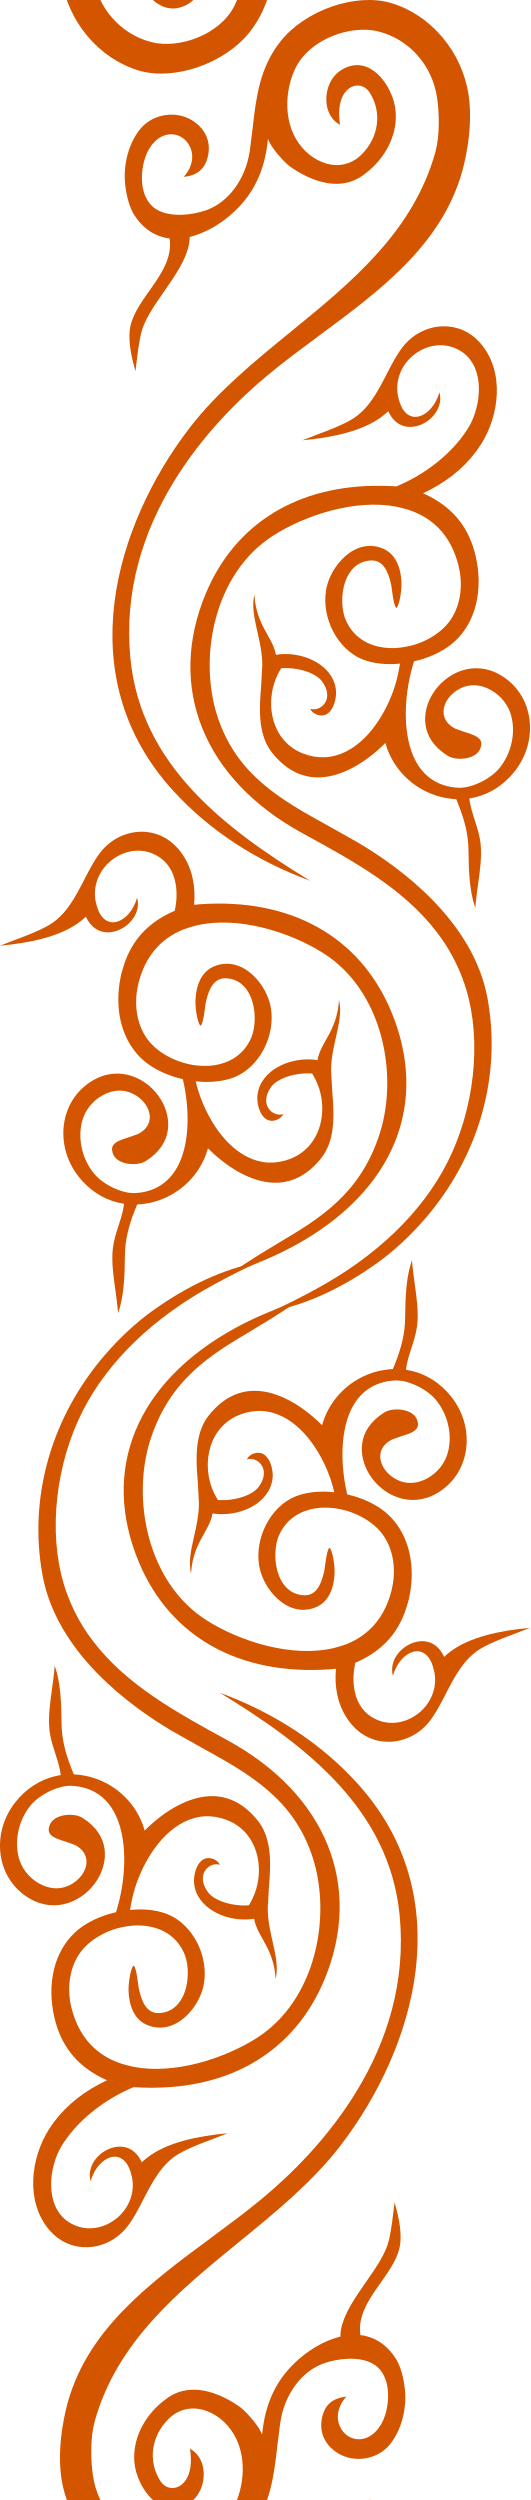
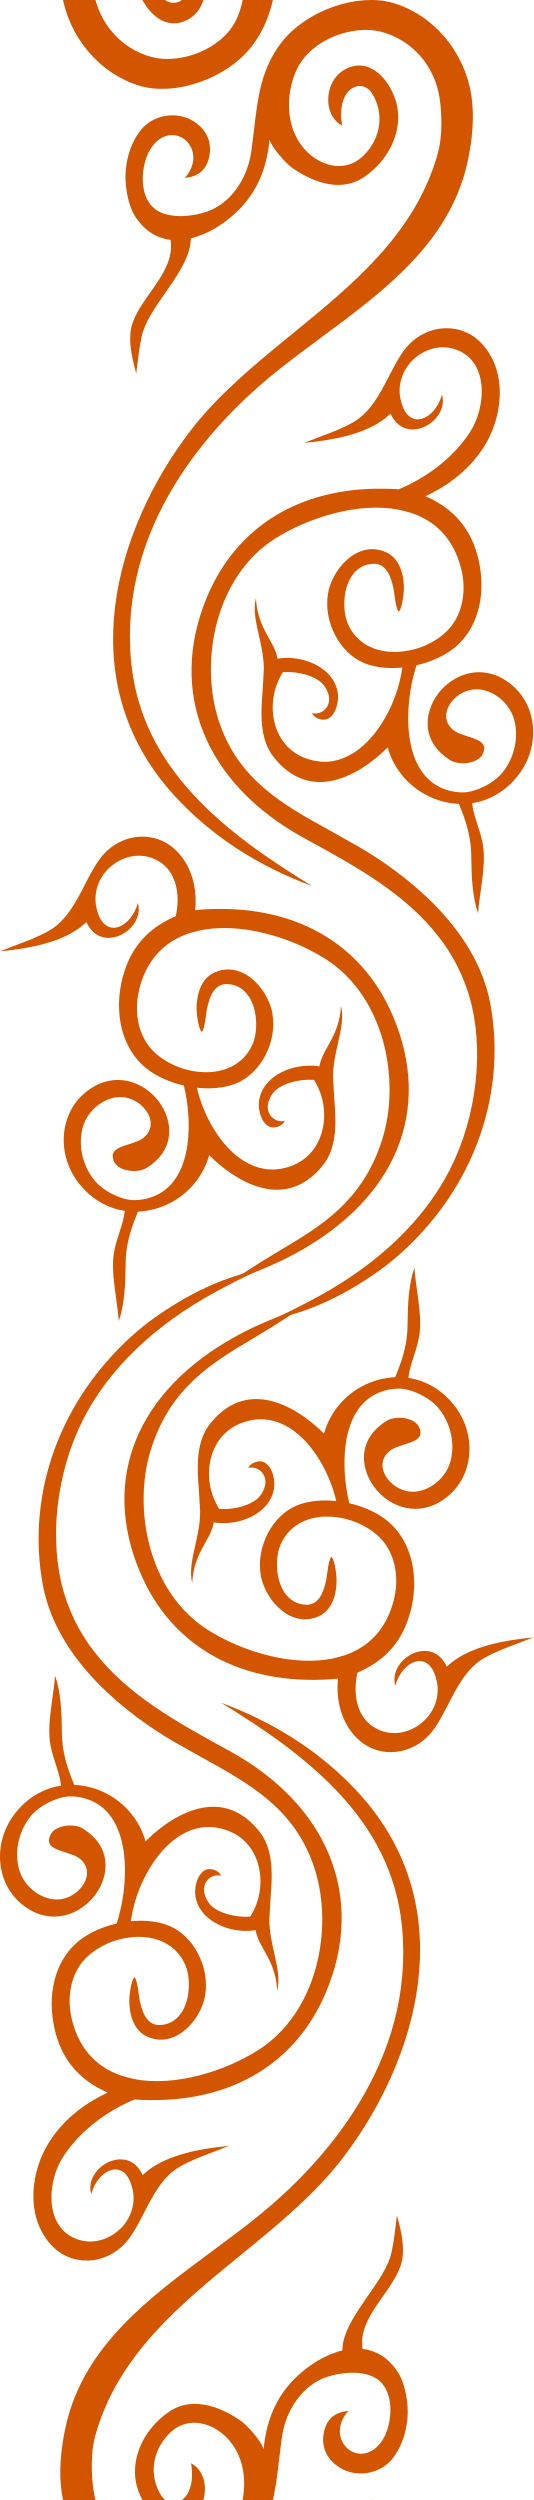
- <svg xmlns="http://www.w3.org/2000/svg" viewBox="0 0 1.8 8.49">
+ <svg xmlns="http://www.w3.org/2000/svg" viewBox="0 0 1.8 8.44">
  <defs>
    <g id="art">
      <g id="layer1" transform="translate(-78.55319,-75.5359)">
        <g id="g1312" style="fill:#d45500" transform="matrix(0.00238726,0,0,0.00238726,90.31082,75.22072)">
          <g id="g837-15-3" transform="matrix(-0.9000025,0,0,-0.9000025,-1211.598,1000.727)" style="fill:#d45500">
            <path d="m 1972.231,752.471 a 391.86,391.86 0 0 1 -9.965,-4.04 c -0.212,-3.743 -0.586,-7.535 -1.165,-11.299 a 120.733,120.733 0 0 0 -2.472,-13.227 c -10.099,-39.173 -38.305,-70.183 -74.66,-83.947 a 114.278,114.278 0 0 0 -10.551,-3.425 c 2.719,-2.719 5.304,-5.445 7.818,-8.157 30.021,-32.775 47.055,-68.439 46.596,-99.568 -0.367,-27.132 -13.474,-51.129 -38.99,-71.376 -25.078,-19.901 -59.823,-20.487 -90.585,-18.474 l -14.562,1.109 -32.81,1.822 c -19.004,0.085 -36.497,-3.919 -53.432,-7.761 -21.723,-4.908 -40.826,-9.145 -58.876,-4.604 18.1,0.614 35.748,5.565 53.714,15.085 l 8.573,4.739 c 7.796,4.414 15.431,8.658 23.46,11.497 3.136,1.109 6.448,2.027 9.732,2.606 -0.523,3.22 -0.946,6.504 -1.059,9.852 -1.031,19.216 3.7,39.752 13.722,55.868 7.387,11.794 20.699,26.384 42.259,29.06 10.177,1.292 25.762,-1.561 34.548,-9.357 4.216,-3.701 6.384,-8.157 6.434,-13.143 0,-7.429 -4.16,-14.972 -9.887,-17.768 -0.297,-0.169 -0.494,-0.254 -0.734,-0.374 2.585,7.74 -0.756,17.231 -8.065,22.599 -9.463,6.956 -22.62,5.523 -35.162,-3.792 -12.606,-9.449 -19.95,-31.921 -20.988,-52.443 a 100.437,100.437 0 0 1 0.042,-10.925 c 0.085,-0.417 0.085,-0.826 0.085,-1.201 3.552,-2.182 7.133,-4.209 10.89,-5.967 a 109.158,109.158 0 0 1 13.439,-5.318 c 18.644,-5.734 38.884,-6.363 57.591,-1.109 25.226,7.048 43.99,23.827 52.98,47.203 8.905,23.206 7.754,46.094 -3.34,67.987 -20.953,41.193 -71.2,67.824 -108.798,78.495 -0.784,0.254 -1.476,0.494 -2.224,0.671 -2.768,0.777 -5.522,1.321 -8.248,1.977 0.41,-3.51 0.664,-6.963 0.826,-10.445 0.784,-18.623 -1.61,-36.645 -7.797,-51.617 -16.003,-38.502 -64.816,-63.905 -108.883,-56.652 -25.685,4.251 -51.702,22.351 -63.29,44.004 -8.256,15.409 -8.948,31.695 -1.977,47.118 12.041,26.716 46.716,28.291 57.062,28.107 14.35,-0.233 34.682,-4.28 36.2,-8.15 -1.645,-2.479 -10.975,-4.788 -27.867,-6.857 l -7.38,-1.066 c -12.86,-2.797 -39.745,-8.736 -39.781,-30.543 0,-14.717 6.751,-26.97 19.534,-35.423 21.518,-14.188 55.374,-14.188 74.462,-6.109 25.854,11.024 41.61,34.103 44.244,64.95 0.452,5.699 0.332,11.455 -0.085,17.224 -0.205,3.418 -0.664,6.843 -1.2,10.233 a 123.162,123.162 0 0 1 -6.674,24.477 112.061,112.061 0 0 1 -5.982,13.206 c -7.952,15.205 -18.877,28.319 -31.949,36.73 -17.316,11.13 -38.884,16.236 -61.391,14.922 -4.167,-0.254 -8.361,-0.706 -12.57,-1.363 a 144.659,144.659 0 0 1 -10.678,-2.182 c -41.723,-10.551 -70.296,-34.555 -84.978,-71.334 -1.144,-2.881 -2.062,-5.897 -3.001,-8.821 a 150.888,150.888 0 0 1 -3.185,-11.377 c -15.53,-65.769 10.275,-147.929 44.039,-201.029 59.357,-93.389 191.262,-118.537 284.524,-88.855 96.178,30.642 134.935,95.726 172.427,158.741 l 19.781,32.57 a 1146.315,1146.315 0 0 0 28.538,43.298 c -0.664,-1.737 -1.328,-3.475 -1.935,-5.198 -11.095,-29.647 -22.521,-60.324 -41.398,-94.829 -85.719,-156.792 -224.334,-213.734 -370.695,-152.343 -118.049,49.526 -178.685,158.614 -168.875,301.353 0.254,3.291 0.622,6.624 0.911,9.972 -3.383,-0.282 -6.716,-0.537 -10.063,-0.621 -28.404,-0.819 -56.645,6.765 -78.919,26.144 -17.726,15.424 -27.118,36.525 -26.462,59.498 0.742,24.654 12.818,47.817 33.107,63.481 11.984,9.273 26.631,16.779 42.055,24.738 28.157,14.52 57.231,29.477 72.852,56.899 9.562,16.787 16.356,35.254 23.037,53.114 2.853,7.797 5.946,15.664 9.075,23.495 -4.209,-45.268 -13.764,-96.058 -39.166,-127.972 a 77.33,77.33 0 0 0 -6.808,-7.797 50.374,50.374 0 0 0 8.99,-5.078 c 9.852,-7.048 15.296,-16.497 15.826,-27.909 0.862,-19.83 -13.609,-40.656 -32.853,-47.252 a 36.574,36.574 0 0 0 -22.062,-0.657 c 5.198,1.363 10.099,3.312 14.47,5.657 16.412,8.729 26.186,23.008 24.371,35.452 -0.911,6.278 -4.993,14.145 -17.691,19.795 -3.538,1.532 -7.952,2.924 -13.079,4.082 -0.523,0.127 -0.989,0.282 -1.61,0.417 -26.13,5.268 -53.177,-6.342 -68.813,-29.64 -15.085,-22.479 -15.741,-49.604 -1.638,-70.748 15.791,-23.834 45.346,-29.936 73.347,-26.518 3.842,0.487 7.719,1.151 11.511,2.02 1.723,3.997 3.496,7.917 5.473,11.659 18.637,36.214 47.083,59.413 86.171,70.423 2.676,0.784 5.191,1.695 7.994,2.302 2.217,0.537 4.456,0.953 6.638,1.412 11.716,2.267 23.171,3.383 34.35,3.34 a 218.204,218.204 0 0 0 10.621,-0.367 c 33.079,-2.316 62.301,-14.894 82.803,-36.702 13.107,-13.976 23.001,-33.227 29.272,-54.088 0.989,-3.552 1.97,-7.175 2.797,-10.805 a 233.903,233.903 0 0 1 10.883,-2.345 c 43.057,-8.376 93.558,-7.874 128.064,11.038 18.46,10.148 30.932,24.993 36.906,43.418 1.243,3.715 2.196,7.535 2.924,11.539 0.664,4.011 1.158,8.121 1.271,12.415 0.177,5.402 -0.607,11.13 -1.998,16.829 a 87.711,87.711 0 0 1 -1.907,6.095 c -5.445,16.412 -15.904,32.125 -26.186,40.734 -24.569,20.706 -60.282,27.832 -88.89,17.733 -16.829,-5.89 -31.666,-20.12 -38.707,-37.097 -5.77,-14.018 -5.692,-28.164 0.417,-40.868 7.747,-16.25 22.683,-27.238 37.062,-27.288 11.335,-0.085 20.946,6.596 26.928,18.707 l 5.176,14.527 c 3.093,10.176 6.645,21.815 13.616,25.31 3.093,1.617 7.055,1.518 11.991,-0.162 8.086,-2.804 12.168,-10.261 14.195,-15.953 4.16,-11.843 3.206,-27.302 -2.217,-35.953 -27.916,-44.696 -69.971,-40.734 -97.598,-23.834 -33.474,20.452 -55.162,65.395 -29.392,108.233 14.053,23.368 36.822,39.032 64.032,44.067 30.289,5.565 62.167,-2.507 87.4,-22.351 21.229,-16.652 35.247,-38.298 41.101,-62.132 0.791,-3.256 1.398,-6.554 1.907,-9.816 3.333,0.417 6.631,0.96 9.845,1.645 8.7,1.893 16.942,4.583 25.07,7.217 11.504,3.701 23.383,7.549 36.08,8.948 20.777,2.26 43.333,-0.953 65.176,-3.997 12.21,-1.688 24.569,-3.418 36.857,-4.28 -25.36,-8.983 -56.355,-10.558 -89.907,-10.805 -25.953,-0.085 -48.636,-6.236 -71.977,-15.353 z" fill="#e0bc9c" p-id="2705" id="path822-9-1" style="fill:#d45500" />
            <path d="m 607.303,329.092 c 11.998,9.273 26.596,16.815 42.012,24.731 28.156,14.513 57.266,29.527 72.845,56.899 9.569,16.822 16.412,35.254 23.065,53.114 a 1099.705,1099.705 0 0 0 9.103,23.495 C 750.133,442.057 740.557,391.309 715.162,359.353 a 96.835,96.835 0 0 0 -6.843,-7.797 57.175,57.175 0 0 0 9.018,-5.064 c 9.823,-6.97 15.303,-16.532 15.805,-27.874 0.855,-19.873 -13.573,-40.649 -32.825,-47.245 a 35.734,35.734 0 0 0 -22.062,-0.657 c 5.148,1.314 10.099,3.291 14.435,5.6 16.405,8.785 26.214,23.051 24.399,35.416 -0.946,6.349 -5.028,14.272 -17.683,19.795 -3.538,1.603 -7.959,2.966 -13.037,4.124 -0.586,0.127 -1.066,0.325 -1.645,0.452 -26.137,5.24 -53.184,-6.384 -68.848,-29.689 -15.092,-22.464 -15.755,-49.555 -1.695,-70.79 25.6,-38.425 87.111,-30.875 119.85,-10.932 33.863,20.572 64.406,55.543 84.815,95.783 a 274.714,274.714 0 0 1 8.333,18.1 428.696,428.696 0 0 0 -0.876,24.032 c -1.688,130.818 58.502,230.478 169.786,277.186 148.423,62.252 293.662,3.884 379.141,-152.336 l 1.9,-3.46 c 42.217,-77.231 85.628,-156.269 154.024,-208.67 3.467,-2.634 6.942,-5.318 10.565,-7.874 a 283.556,283.556 0 0 1 81.433,-39.42 c 81.878,-24.442 189.157,-12.535 273.337,30.43 78.551,40.12 147.406,111.68 199.27,207.017 a 1177,1177 0 0 1 35.197,69.71 c -10.876,-54.675 -36.278,-110.281 -76.313,-166.241 -18.46,-25.812 -42.337,-51.659 -69.053,-74.787 -98.671,-85.592 -225.739,-121.877 -348.527,-99.653 -122.689,22.14 -207.406,137.915 -246.953,204.955 l -25.607,45.43 c -41.723,75.656 -81.058,147.11 -175.182,177.081 -93.177,29.738 -225.146,4.583 -284.531,-88.848 -32.606,-51.369 -57.923,-129.992 -45.515,-194.595 0.579,-3.015 1.363,-5.946 2.147,-8.905 1.476,-6.024 3.256,-11.963 5.523,-17.698 14.682,-36.808 43.255,-60.762 84.978,-71.327 30.635,-7.662 61.475,-3.538 84.639,11.384 13.446,8.651 24.498,22.14 32.577,37.803 1.349,2.691 2.67,5.282 3.87,7.994 a 122.244,122.244 0 0 1 8.573,31.843 c 0.459,3.369 0.904,6.758 1.109,10.148 0.169,4.689 0.127,9.428 -0.24,14.096 -2.599,30.875 -18.354,53.877 -44.244,64.929 -19.039,8.079 -52.93,8.079 -74.385,-6.102 -12.811,-8.453 -19.576,-20.699 -19.576,-35.416 0.042,-21.808 26.878,-27.782 39.781,-30.6 l 7.422,-1.031 c 16.864,-2.104 26.158,-4.414 27.832,-6.843 -1.568,-3.87 -21.885,-7.917 -36.193,-8.171 -10.36,-0.155 -45.077,1.412 -57.111,28.128 -6.921,15.416 -6.257,31.702 1.984,47.083 11.624,21.681 37.641,39.788 63.326,43.99 44.039,7.302 92.901,-18.1 108.89,-56.652 6.024,-14.513 8.404,-31.913 7.832,-49.964 a 175.634,175.634 0 0 0 -0.671,-10.233 c 3.474,0.544 6.893,1.165 10.318,1.822 5.812,1.151 11.624,2.387 17.436,3.997 37.888,10.268 89.724,37.182 111.037,79.152 11.13,21.892 12.246,44.774 3.34,68.036 -8.905,23.333 -27.704,40.07 -52.937,47.16 -18.757,5.24 -39.004,4.576 -57.598,-1.193 a 103.883,103.883 0 0 1 -13.439,-5.24 110.084,110.084 0 0 1 -10.89,-5.982 c 0,-0.41 -0.028,-0.777 -0.028,-1.193 a 85.013,85.013 0 0 1 -0.127,-10.925 c 1.066,-20.537 8.361,-43.05 20.981,-52.45 12.535,-9.35 25.734,-10.756 35.212,-3.792 7.253,5.367 10.635,14.795 8.001,22.556 0.282,-0.092 0.537,-0.169 0.734,-0.332 5.777,-2.839 9.936,-10.353 9.887,-17.811 0,-4.951 -2.14,-9.4 -6.391,-13.143 -8.813,-7.712 -24.35,-10.6 -34.541,-9.322 -21.617,2.634 -34.88,17.224 -42.224,29.067 -10.085,16.116 -14.88,36.638 -13.813,55.854 0.219,3.298 0.537,6.596 1.081,9.852 a 60.833,60.833 0 0 0 -9.689,2.564 c -8.093,2.846 -15.664,7.126 -23.46,11.539 l -8.623,4.696 c -17.931,9.562 -35.614,14.484 -53.714,15.092 18.065,4.576 37.146,0.332 58.862,-4.576 16.984,-3.821 34.477,-7.789 53.481,-7.74 l 32.86,1.808 14.47,1.102 c 30.755,2.02 65.515,1.448 90.585,-18.46 25.522,-20.289 38.63,-44.286 39.039,-71.412 0.452,-31.08 -16.61,-66.751 -46.631,-99.526 a 299.658,299.658 0 0 0 -7.796,-8.171 121.75,121.75 0 0 0 10.558,-3.376 c 36.32,-13.813 64.561,-44.851 74.618,-84.024 1.116,-4.414 1.928,-8.828 2.557,-13.241 a 102.471,102.471 0 0 0 1.059,-11.257 375.914,375.914 0 0 1 10.021,-4.032 c 23.383,-9.11 46.016,-15.254 71.948,-15.381 33.531,-0.24 64.54,-1.808 89.921,-10.798 -12.323,-0.826 -24.654,-2.556 -36.942,-4.28 -21.765,-3.065 -44.315,-6.236 -65.141,-3.969 -12.698,1.363 -24.576,5.24 -36.031,8.955 -8.121,2.641 -16.419,5.318 -25.07,7.182 -3.263,0.699 -6.518,1.271 -9.859,1.681 a 100.387,100.387 0 0 0 -1.9,-9.802 c -5.904,-23.834 -19.915,-45.48 -41.108,-62.139 -25.268,-19.83 -57.097,-27.945 -87.4,-22.38 -27.253,5.064 -50.021,20.699 -64.074,44.117 -25.727,42.796 -4.04,87.732 29.435,108.226 27.584,16.9 69.724,20.812 97.591,-23.834 5.41,-8.658 6.349,-24.124 2.196,-35.946 -2.027,-5.734 -6.109,-13.114 -14.188,-15.918 -4.95,-1.766 -8.877,-1.808 -12.005,-0.24 -6.914,3.538 -10.466,15.127 -13.601,25.353 l -5.155,14.513 c -5.974,12.126 -15.544,18.806 -26.949,18.722 -14.4,-0.035 -29.279,-11.052 -37.118,-27.295 -6.059,-12.74 -6.179,-26.836 -0.332,-40.861 7.062,-17.027 21.857,-31.2 38.679,-37.146 28.665,-10.063 64.399,-2.924 88.933,17.719 10.226,8.665 20.699,24.329 26.186,40.748 0.664,2.062 1.313,4.11 1.85,6.13 1.448,5.699 2.232,11.384 2.069,16.794 -0.134,4.322 -0.621,8.404 -1.328,12.443 -0.699,3.997 -1.695,7.839 -2.846,11.546 -6.102,18.425 -18.46,33.269 -36.928,43.368 -39.915,21.935 -101.136,19.096 -147.569,6.476 a 194.136,194.136 0 0 1 -11.13,-3.256 180.012,180.012 0 0 0 -2.966,-11.412 c -6.229,-20.614 -16.123,-39.745 -29.195,-53.643 -30.543,-32.613 -80.804,-44.696 -134.328,-32.33 -42.987,9.95 -73.672,33.651 -93.629,71.751 -1.935,3.672 -3.785,7.458 -5.473,11.412 -1.864,-3.955 -3.799,-7.662 -5.734,-11.412 -17.811,-34.018 -41.532,-60.91 -71.122,-79.914 -45.649,-29.301 -115.486,-38.46 -160.669,0.826 -17.74,15.381 -27.09,36.532 -26.433,59.54 0.734,24.661 12.811,47.789 33.142,63.46 z" fill="#e0bc9c" p-id="2706" id="path824-5-5" style="fill:#d45500" />
            <path d="M 1099.253,759.066 C 883.295,780.175 725.218,631.335 650.254,540.714 629.146,515.234 608.538,487.318 588.539,460.32 515.856,362.058 440.687,260.484 317.214,231.572 277.638,222.3 240.033,219.863 208.621,224.524 140.337,234.743 81.878,283.938 63.191,347.058 c -16.652,56.158 11.511,136.517 61.433,175.471 41.68,32.528 87.993,37.853 136.997,43.453 l 35.098,4.414 c 44.971,6.561 81.991,33.976 94.293,69.886 7.083,20.812 11.292,53.064 -0.332,75.359 -13.905,26.56 -51.461,29.527 -80.395,20.988 -20.748,-6.059 -40.988,-22.097 -39.541,-44.194 0.523,-8.538 4.654,-16.49 11.582,-22.302 a 36.892,36.892 0 0 1 27.535,-8.538 c 10.395,1.073 20.254,6.017 28.051,13.319 -1.208,-15.007 -7.507,-30.134 -26.229,-36.525 -25.113,-8.531 -48.601,0 -62.916,22.916 -16.292,26.052 -10.261,62.909 13.446,82.21 22.387,18.227 56.327,27.394 88.643,23.757 18.799,-2.062 36.32,-7.302 46.843,-13.941 18.792,-11.914 30.671,-27.238 35.529,-45.6 0.41,-1.483 0.876,-2.931 1.158,-4.414 0.417,-1.97 0.572,-4.04 0.784,-6.137 a 64.689,64.689 0 0 1 10.141,-0.742 c 26.631,0.127 50.014,16.624 72.69,32.697 20.409,14.421 41.476,29.315 64.109,31.165 21.349,1.78 42.591,-3.623 63.163,-9.145 -2.677,-0.304 -5.402,-0.664 -8.121,-0.996 -16.32,-1.942 -33.234,-3.919 -49.816,-7.472 -22.083,-4.696 -44.569,-20.318 -68.311,-36.892 -25.021,-17.401 -50.635,-35.169 -75.614,-39.498 a 70.444,70.444 0 0 0 -10.515,-0.918 98.629,98.629 0 0 0 -2.924,-10.014 c -4.294,-13.037 -10.89,-26.236 -19.83,-39.046 -28.446,-40.649 -65.684,-64.194 -115.027,-72.4 a 223.585,223.585 0 0 0 -17.288,-2.217 c 4.499,-1.568 9.732,-4.541 15.014,-8.298 12.57,-8.863 25.395,-21.596 29.067,-26.914 17.479,-25.028 42.549,-73.099 14.4,-113.798 -26.349,-38.05 -68.947,-58.467 -108.48,-51.991 -22.394,3.672 -50.833,19.004 -61.892,41.144 -6.511,12.987 -6.137,26.61 0.996,40.374 12.578,23.983 41.603,31.002 62.584,25.438 12.076,-3.291 21.031,-10.304 26.186,-19.993 -35.219,5.734 -54.3,-5.65 -60.19,-18.686 -4.626,-10.254 -1.003,-21.511 9.032,-27.987 30.918,-19.795 70.211,-14.894 97.668,12.281 11.709,11.504 17.556,25.847 17.076,41.391 -0.664,18.757 -10.854,38.474 -27.302,52.732 -36.193,31.384 -90.133,27.825 -124.928,11.299 -47.323,-22.599 -70.077,-88.311 -58.869,-131.976 12.578,-48.855 53.961,-85.133 105.465,-92.435 23.962,-3.432 58.954,-4.414 85.26,2.839 125.797,34.922 205.852,132.929 283.245,227.794 47.005,57.591 95.606,117.174 153.868,161.665 150.782,115.161 391.147,190.591 572.677,24.484 62.464,-57.231 109.843,-129.617 141.962,-216.29 -83.135,136.121 -183.811,267.843 -351.416,284.291 z" fill="#e0bc9c" p-id="2707" id="path826-4-4" style="fill:#d45500" />
          </g>
          <g id="g1302" transform="translate(0,-28.35196)" style="fill:#d45500">
            <path d="m -3202.697,722.902 a 352.675,352.675 0 0 1 -8.968,-3.636 c -0.191,-3.369 -0.528,-6.782 -1.049,-10.169 a 108.66,108.66 0 0 0 -2.225,-11.905 c -9.089,-35.256 -34.474,-63.165 -67.194,-75.552 a 102.851,102.851 0 0 0 -9.496,-3.083 c 2.447,-2.447 4.773,-4.9 7.036,-7.341 27.019,-29.498 42.349,-61.595 41.936,-89.611 -0.33,-24.419 -12.127,-46.017 -35.091,-64.239 -22.57,-17.911 -53.841,-18.438 -81.527,-16.627 l -13.106,0.998 -29.529,1.64 c -17.104,0.076 -32.847,-3.528 -48.089,-6.985 -19.551,-4.417 -36.743,-8.231 -52.989,-4.144 16.29,0.553 32.173,5.008 48.343,13.576 l 7.716,4.265 c 7.017,3.972 13.887,7.792 21.114,10.347 2.822,0.998 5.803,1.824 8.758,2.345 -0.47,2.898 -0.852,5.854 -0.953,8.866 -0.928,17.294 3.33,35.777 12.349,50.281 6.648,10.614 18.629,23.746 38.034,26.154 9.159,1.163 23.186,-1.405 31.093,-8.422 3.794,-3.33 5.746,-7.341 5.79,-11.828 0,-6.686 -3.744,-13.474 -8.898,-15.991 -0.267,-0.153 -0.445,-0.229 -0.661,-0.337 2.326,6.966 -0.68,15.508 -7.258,20.339 -8.517,6.261 -20.358,4.97 -31.646,-3.413 -11.345,-8.504 -17.955,-28.729 -18.89,-47.199 a 90.393,90.393 0 0 1 0.038,-9.833 c 0.077,-0.375 0.077,-0.744 0.077,-1.081 3.197,-1.964 6.419,-3.788 9.801,-5.371 a 98.243,98.243 0 0 1 12.095,-4.786 c 16.78,-5.161 34.995,-5.727 51.832,-0.998 22.703,6.343 39.591,21.445 47.682,42.483 8.015,20.885 6.979,41.485 -3.006,61.188 -18.858,37.074 -64.08,61.042 -97.919,70.646 -0.705,0.229 -1.328,0.445 -2.002,0.604 -2.491,0.699 -4.97,1.189 -7.424,1.78 0.369,-3.159 0.597,-6.267 0.744,-9.4 0.706,-16.76 -1.449,-32.981 -7.017,-46.455 -14.402,-34.652 -58.334,-57.514 -97.995,-50.987 -23.116,3.826 -46.531,20.116 -56.961,39.603 -7.43,13.869 -8.053,28.525 -1.78,42.406 10.837,24.044 42.044,25.462 51.355,25.296 12.915,-0.21 31.214,-3.852 32.58,-7.335 -1.481,-2.231 -9.877,-4.309 -25.08,-6.172 l -6.642,-0.96 c -11.574,-2.517 -35.771,-7.862 -35.803,-27.489 0,-13.246 6.076,-24.273 17.58,-31.881 19.366,-12.769 49.836,-12.769 67.016,-5.498 23.269,9.922 37.449,30.693 39.82,58.455 0.407,5.129 0.299,10.309 -0.076,15.502 -0.184,3.076 -0.597,6.159 -1.081,9.21 a 110.846,110.846 0 0 1 -6.006,22.029 100.855,100.855 0 0 1 -5.383,11.885 c -7.157,13.684 -16.989,25.487 -28.754,33.057 -15.585,10.017 -34.995,14.612 -55.252,13.43 -3.75,-0.229 -7.525,-0.636 -11.313,-1.227 a 130.194,130.194 0 0 1 -9.61,-1.964 c -37.551,-9.496 -63.266,-31.099 -76.48,-64.201 -1.03,-2.593 -1.856,-5.307 -2.701,-7.938 a 135.8,135.8 0 0 1 -2.866,-10.239 c -13.977,-59.192 9.248,-133.136 39.635,-180.926 53.421,-84.05 172.136,-106.683 256.072,-79.97 86.561,27.578 121.442,86.154 155.185,142.867 l 17.803,29.313 a 1031.685,1031.685 0 0 0 25.684,38.968 c -0.597,-1.564 -1.195,-3.127 -1.742,-4.678 -9.985,-26.682 -20.269,-54.292 -37.258,-85.347 -77.149,-141.113 -201.902,-192.361 -333.627,-137.109 -106.245,44.574 -160.816,142.753 -151.988,271.218 0.229,2.962 0.559,5.962 0.82,8.974 -3.045,-0.254 -6.044,-0.483 -9.057,-0.559 -25.563,-0.737 -50.98,6.089 -71.027,23.529 -15.953,13.881 -24.407,32.873 -23.816,53.548 0.667,22.188 11.536,43.036 29.796,57.133 10.786,8.345 23.968,15.102 37.849,22.265 25.341,13.068 51.508,26.529 65.567,51.209 8.606,15.108 14.72,31.729 20.733,47.803 2.568,7.017 5.352,14.097 8.167,21.146 -3.788,-40.741 -12.387,-86.453 -35.25,-115.175 a 69.597,69.597 0 0 0 -6.127,-7.017 45.336,45.336 0 0 0 8.091,-4.57 c 8.866,-6.343 13.767,-14.847 14.243,-25.118 0.775,-17.847 -12.248,-36.591 -29.568,-42.527 a 32.917,32.917 0 0 0 -19.856,-0.591 c 4.678,1.227 9.089,2.981 13.023,5.091 14.771,7.856 23.568,20.707 21.934,31.906 -0.82,5.65 -4.494,12.731 -15.921,17.816 -3.184,1.379 -7.157,2.631 -11.771,3.674 -0.47,0.114 -0.89,0.254 -1.449,0.375 -23.517,4.741 -47.86,-5.708 -61.932,-26.676 -13.576,-20.231 -14.167,-44.644 -1.475,-63.673 14.212,-21.451 40.811,-26.943 66.012,-23.866 3.458,0.439 6.947,1.036 10.36,1.818 1.551,3.597 3.146,7.125 4.926,10.494 16.773,32.593 42.375,53.472 77.554,63.381 2.409,0.706 4.671,1.525 7.195,2.072 1.996,0.483 4.011,0.858 5.974,1.271 10.544,2.04 20.854,3.044 30.915,3.006 a 196.384,196.384 0 0 0 9.559,-0.331 c 29.771,-2.085 56.071,-13.405 74.522,-33.031 11.796,-12.578 20.701,-29.904 26.345,-48.68 0.89,-3.197 1.773,-6.458 2.517,-9.724 a 210.513,210.513 0 0 1 9.794,-2.11 c 38.752,-7.538 84.203,-7.087 115.257,9.934 16.614,9.133 27.839,22.493 33.216,39.076 1.119,3.343 1.977,6.782 2.631,10.386 0.597,3.61 1.042,7.309 1.144,11.174 0.159,4.862 -0.546,10.017 -1.799,15.146 a 78.94,78.94 0 0 1 -1.716,5.485 c -4.9,14.771 -14.313,28.913 -23.568,36.661 -22.112,18.635 -54.254,25.049 -80.001,15.96 -15.146,-5.301 -28.5,-18.108 -34.837,-33.387 -5.193,-12.616 -5.123,-25.347 0.375,-36.781 6.972,-14.625 20.415,-24.515 33.356,-24.559 10.201,-0.076 18.852,5.936 24.235,16.837 l 4.659,13.074 c 2.784,9.159 5.981,19.633 12.254,22.779 2.784,1.455 6.349,1.367 10.792,-0.146 7.277,-2.523 10.951,-9.235 12.775,-14.358 3.744,-10.659 2.886,-24.572 -1.996,-32.358 -25.125,-40.226 -62.974,-36.661 -87.838,-21.451 -30.127,18.407 -49.646,58.855 -26.453,97.41 12.648,21.032 33.139,35.129 57.629,39.661 27.26,5.008 55.951,-2.256 78.66,-20.116 19.106,-14.987 31.722,-34.468 36.991,-55.919 0.712,-2.93 1.258,-5.898 1.716,-8.835 3,0.375 5.968,0.864 8.86,1.481 7.83,1.703 15.248,4.125 22.563,6.496 10.354,3.33 21.044,6.794 32.472,8.053 18.699,2.034 39,-0.858 58.658,-3.597 10.989,-1.519 22.112,-3.076 33.171,-3.852 -22.824,-8.085 -50.72,-9.502 -80.917,-9.724 -23.358,-0.076 -43.773,-5.612 -64.779,-13.818 z" fill="#e0bc9c" p-id="2705" id="path822-5-7-2" style="fill:#d45500;stroke-width:0.9" />
            <path d="m -4431.135,341.861 c 10.799,8.345 23.936,15.133 37.811,22.258 25.341,13.061 51.54,26.574 65.561,51.209 8.612,15.14 14.771,31.729 20.758,47.803 a 989.737,989.737 0 0 0 8.193,21.146 c -3.775,-40.748 -12.394,-86.421 -35.25,-115.181 a 87.152,87.152 0 0 0 -6.159,-7.017 51.457,51.457 0 0 0 8.116,-4.557 c 8.841,-6.273 13.773,-14.879 14.225,-25.087 0.769,-17.885 -12.216,-36.584 -29.542,-42.521 a 32.161,32.161 0 0 0 -19.856,-0.591 c 4.633,1.182 9.089,2.962 12.991,5.04 14.765,7.907 23.593,20.746 21.96,31.875 -0.852,5.714 -4.525,12.845 -15.915,17.816 -3.184,1.443 -7.163,2.669 -11.733,3.712 -0.527,0.114 -0.96,0.292 -1.481,0.407 -23.523,4.716 -47.866,-5.746 -61.963,-26.72 -13.582,-20.218 -14.18,-44.599 -1.525,-63.711 23.04,-34.582 78.4,-27.788 107.865,-9.839 30.476,18.515 57.966,49.989 76.334,86.205 a 247.243,247.243 0 0 1 7.5,16.29 385.827,385.827 0 0 0 -0.788,21.629 c -1.519,117.736 52.652,207.43 152.808,249.468 133.581,56.027 264.296,3.496 341.228,-137.103 l 1.71,-3.114 c 37.995,-69.508 77.065,-140.643 138.621,-187.803 3.121,-2.371 6.248,-4.786 9.508,-7.087 a 255.201,255.201 0 0 1 73.29,-35.478 c 73.69,-21.998 170.242,-11.282 246.004,27.387 70.696,36.108 132.666,100.512 179.344,186.316 a 1059.302,1059.302 0 0 1 31.678,62.739 c -9.788,-49.207 -32.65,-99.253 -68.681,-149.617 -16.614,-23.231 -38.103,-46.493 -62.148,-67.309 -88.804,-77.033 -203.166,-109.69 -313.675,-89.688 -110.421,19.926 -186.666,124.124 -222.258,184.46 l -23.047,40.887 c -37.55,68.09 -72.953,132.399 -157.664,159.374 -83.859,26.765 -202.632,4.125 -256.078,-79.963 -29.345,-46.233 -52.131,-116.993 -40.964,-175.136 0.521,-2.714 1.227,-5.352 1.932,-8.015 1.328,-5.422 2.93,-10.767 4.97,-15.928 13.214,-33.127 38.93,-54.686 76.48,-64.194 27.572,-6.896 55.328,-3.184 76.175,10.246 12.102,7.786 22.049,19.926 29.32,34.023 1.214,2.422 2.403,4.754 3.483,7.195 a 110.02,110.02 0 0 1 7.716,28.659 c 0.413,3.032 0.814,6.083 0.998,9.133 0.152,4.22 0.114,8.485 -0.216,12.686 -2.339,27.788 -16.519,48.489 -39.819,58.436 -17.136,7.271 -47.637,7.271 -66.947,-5.491 -11.53,-7.608 -17.618,-18.629 -17.618,-31.875 0.038,-19.627 24.19,-25.004 35.803,-27.54 l 6.68,-0.928 c 15.178,-1.894 23.542,-3.972 25.049,-6.159 -1.411,-3.483 -19.697,-7.125 -32.574,-7.354 -9.324,-0.14 -40.57,1.271 -51.4,25.315 -6.229,13.875 -5.631,28.532 1.786,42.375 10.462,19.513 33.877,35.809 56.993,39.591 39.635,6.572 83.612,-16.29 98.001,-50.987 5.422,-13.061 7.564,-28.722 7.049,-44.968 a 158.071,158.071 0 0 0 -0.604,-9.21 c 3.127,0.489 6.203,1.049 9.286,1.64 5.231,1.036 10.462,2.148 15.693,3.597 34.099,9.241 80.751,33.464 99.933,71.237 10.017,19.703 11.021,40.296 3.006,61.232 -8.015,21 -24.934,36.063 -47.644,42.445 -16.881,4.716 -35.103,4.119 -51.839,-1.074 a 93.495,93.495 0 0 1 -12.095,-4.716 99.075,99.075 0 0 1 -9.801,-5.383 c 0,-0.369 -0.025,-0.699 -0.025,-1.074 a 76.512,76.512 0 0 1 -0.114,-9.833 c 0.96,-18.483 7.525,-38.745 18.883,-47.205 11.282,-8.415 23.161,-9.68 31.69,-3.413 6.527,4.83 9.572,13.316 7.201,20.301 0.254,-0.083 0.483,-0.153 0.661,-0.299 5.199,-2.555 8.943,-9.318 8.898,-16.03 0,-4.455 -1.926,-8.46 -5.752,-11.828 -7.932,-6.941 -21.915,-9.54 -31.087,-8.39 -19.455,2.371 -31.392,15.502 -38.002,26.161 -9.076,14.504 -13.392,32.974 -12.432,50.269 0.197,2.968 0.483,5.936 0.973,8.866 a 54.749,54.749 0 0 0 -8.72,2.307 c -7.284,2.561 -14.097,6.413 -21.114,10.386 l -7.761,4.227 c -16.138,8.606 -32.053,13.036 -48.343,13.582 16.258,4.119 33.432,0.299 52.976,-4.119 15.286,-3.439 31.029,-7.011 48.133,-6.966 l 29.574,1.627 13.023,0.992 c 27.68,1.818 58.963,1.303 81.527,-16.614 22.97,-18.26 34.767,-39.858 35.135,-64.271 0.407,-27.972 -14.949,-60.076 -41.968,-89.573 a 269.692,269.692 0 0 0 -7.017,-7.354 109.575,109.575 0 0 0 9.502,-3.038 c 32.688,-12.432 58.105,-40.366 67.156,-75.622 1.004,-3.972 1.735,-7.945 2.301,-11.917 a 92.224,92.224 0 0 0 0.953,-10.131 338.323,338.323 0 0 1 9.019,-3.629 c 21.044,-8.199 41.415,-13.729 64.754,-13.843 30.178,-0.216 58.086,-1.627 80.929,-9.718 -11.091,-0.744 -22.188,-2.301 -33.248,-3.852 -19.589,-2.758 -39.883,-5.612 -58.627,-3.572 -11.428,1.227 -22.118,4.716 -32.428,8.059 -7.309,2.377 -14.777,4.786 -22.563,6.464 -2.936,0.629 -5.866,1.144 -8.873,1.513 a 90.349,90.349 0 0 0 -1.71,-8.822 c -5.314,-21.451 -17.924,-40.932 -36.998,-55.925 -22.741,-17.847 -51.387,-25.15 -78.66,-20.142 -24.527,4.557 -45.019,18.629 -57.667,39.705 -23.154,38.517 -3.635,78.959 26.491,97.404 24.826,15.21 62.752,18.731 87.832,-21.451 4.869,-7.792 5.714,-21.712 1.977,-32.351 -1.824,-5.161 -5.498,-11.803 -12.769,-14.326 -4.455,-1.589 -7.989,-1.627 -10.805,-0.216 -6.222,3.184 -9.419,13.614 -12.241,22.818 l -4.64,13.061 c -5.377,10.913 -13.989,16.926 -24.254,16.849 -12.96,-0.032 -26.351,-9.947 -33.406,-24.565 -5.453,-11.466 -5.561,-24.152 -0.299,-36.775 6.356,-15.324 19.671,-28.08 34.811,-33.432 25.799,-9.057 57.959,-2.631 80.04,15.947 9.203,7.799 18.629,21.896 23.568,36.673 0.597,1.856 1.182,3.699 1.665,5.517 1.303,5.129 2.009,10.246 1.862,15.114 -0.121,3.89 -0.559,7.563 -1.195,11.199 -0.629,3.597 -1.525,7.055 -2.562,10.392 -5.492,16.582 -16.614,29.943 -33.235,39.031 -35.923,19.741 -91.022,17.186 -132.812,5.828 a 174.723,174.723 0 0 1 -10.017,-2.93 162.011,162.011 0 0 0 -2.67,-10.271 c -5.606,-18.553 -14.511,-35.771 -26.275,-48.279 -27.489,-29.351 -72.724,-40.226 -120.895,-29.097 -38.688,8.955 -66.305,30.286 -84.266,64.576 -1.742,3.305 -3.407,6.712 -4.926,10.271 -1.678,-3.559 -3.419,-6.896 -5.161,-10.271 -16.029,-30.616 -37.379,-54.819 -64.01,-71.923 -41.084,-26.371 -103.938,-34.614 -144.602,0.744 -15.966,13.843 -24.381,32.879 -23.79,53.586 0.661,22.195 11.53,43.01 29.828,57.114 z" fill="#e0bc9c" p-id="2706" id="path824-8-8-5" style="fill:#d45500;stroke-width:0.9" />
            <path d="m -3988.379,728.838 c -194.363,18.998 -336.632,-114.959 -404.1,-196.517 -18.998,-22.932 -37.544,-48.057 -55.544,-72.355 -65.415,-88.436 -133.067,-179.852 -244.193,-205.873 -35.618,-8.345 -69.463,-10.538 -97.734,-6.343 -61.455,9.197 -114.069,53.472 -130.887,110.281 -14.987,50.542 10.36,122.865 55.29,157.924 37.512,29.275 79.194,34.067 123.298,39.108 l 31.589,3.972 c 40.474,5.905 73.792,30.578 84.864,62.898 6.375,18.731 10.163,47.758 -0.299,67.824 -12.515,23.904 -46.315,26.574 -72.355,18.89 -18.674,-5.453 -36.889,-19.888 -35.587,-39.775 0.47,-7.684 4.189,-14.841 10.424,-20.072 a 33.203,33.203 0 0 1 24.782,-7.684 c 9.356,0.966 18.229,5.415 25.245,11.987 -1.087,-13.506 -6.756,-27.121 -23.606,-32.873 -22.602,-7.678 -43.741,0 -56.624,20.625 -14.663,23.447 -9.235,56.618 12.102,73.989 20.148,16.405 50.694,24.654 79.779,21.381 16.919,-1.856 32.688,-6.572 42.158,-12.546 16.913,-10.722 27.604,-24.515 31.976,-41.04 0.369,-1.335 0.788,-2.638 1.042,-3.972 0.375,-1.773 0.515,-3.636 0.706,-5.523 a 58.22,58.22 0 0 1 9.127,-0.667 c 23.968,0.114 45.012,14.962 65.421,29.428 18.369,12.979 37.328,26.383 57.699,28.048 19.214,1.602 38.332,-3.261 56.847,-8.231 -2.409,-0.273 -4.862,-0.597 -7.309,-0.896 -14.688,-1.748 -29.911,-3.527 -44.834,-6.725 -19.875,-4.227 -40.112,-18.286 -61.48,-33.203 -22.519,-15.661 -45.572,-31.652 -68.052,-35.548 a 63.4,63.4 0 0 0 -9.464,-0.826 88.766,88.766 0 0 0 -2.631,-9.013 c -3.864,-11.733 -9.801,-23.612 -17.847,-35.142 -25.602,-36.584 -59.116,-57.775 -103.525,-65.16 a 201.227,201.227 0 0 0 -15.559,-1.996 c 4.049,-1.411 8.758,-4.087 13.513,-7.468 11.313,-7.977 22.856,-19.436 26.161,-24.222 15.731,-22.525 38.294,-65.79 12.96,-102.419 -23.714,-34.245 -62.052,-52.62 -97.632,-46.792 -20.154,3.305 -45.75,17.104 -55.703,37.029 -5.86,11.688 -5.523,23.949 0.896,36.337 11.32,21.585 37.442,27.902 56.326,22.894 10.869,-2.962 18.928,-9.273 23.568,-17.993 -31.697,5.161 -48.87,-5.085 -54.171,-16.818 -4.163,-9.229 -0.903,-19.36 8.129,-25.188 27.826,-17.816 63.19,-13.405 87.902,11.053 10.538,10.354 15.801,23.262 15.368,37.252 -0.598,16.881 -9.769,34.627 -24.572,47.459 -32.574,28.246 -81.12,25.042 -112.435,10.169 -42.591,-20.339 -63.069,-79.48 -52.983,-118.779 11.32,-43.97 48.565,-76.62 94.919,-83.192 21.566,-3.089 53.059,-3.972 76.734,2.555 113.217,31.43 185.267,119.637 254.921,205.015 42.305,51.832 86.046,105.457 138.482,145.499 135.704,103.645 352.033,171.532 515.41,22.036 56.218,-51.508 98.859,-116.656 127.766,-194.661 -74.821,122.509 -165.431,241.059 -316.275,255.862 z" fill="#e0bc9c" p-id="2707" id="path826-2-9-1" style="fill:#d45500;stroke-width:0.9" />
          </g>
        </g>
      </g>
    </g>
  </defs>
  <g transform="translate(1.800002,0) rotate(90)">
-     <use href="#art" transform="translate(-8.489775,0)" />
+     <use href="#art" transform="translate(-8.439775,0)" />
    <use href="#art" />
-     <use href="#art" transform="translate(8.489775,0)" />
+     <use href="#art" transform="translate(8.439775,0)" />
  </g>
</svg>
